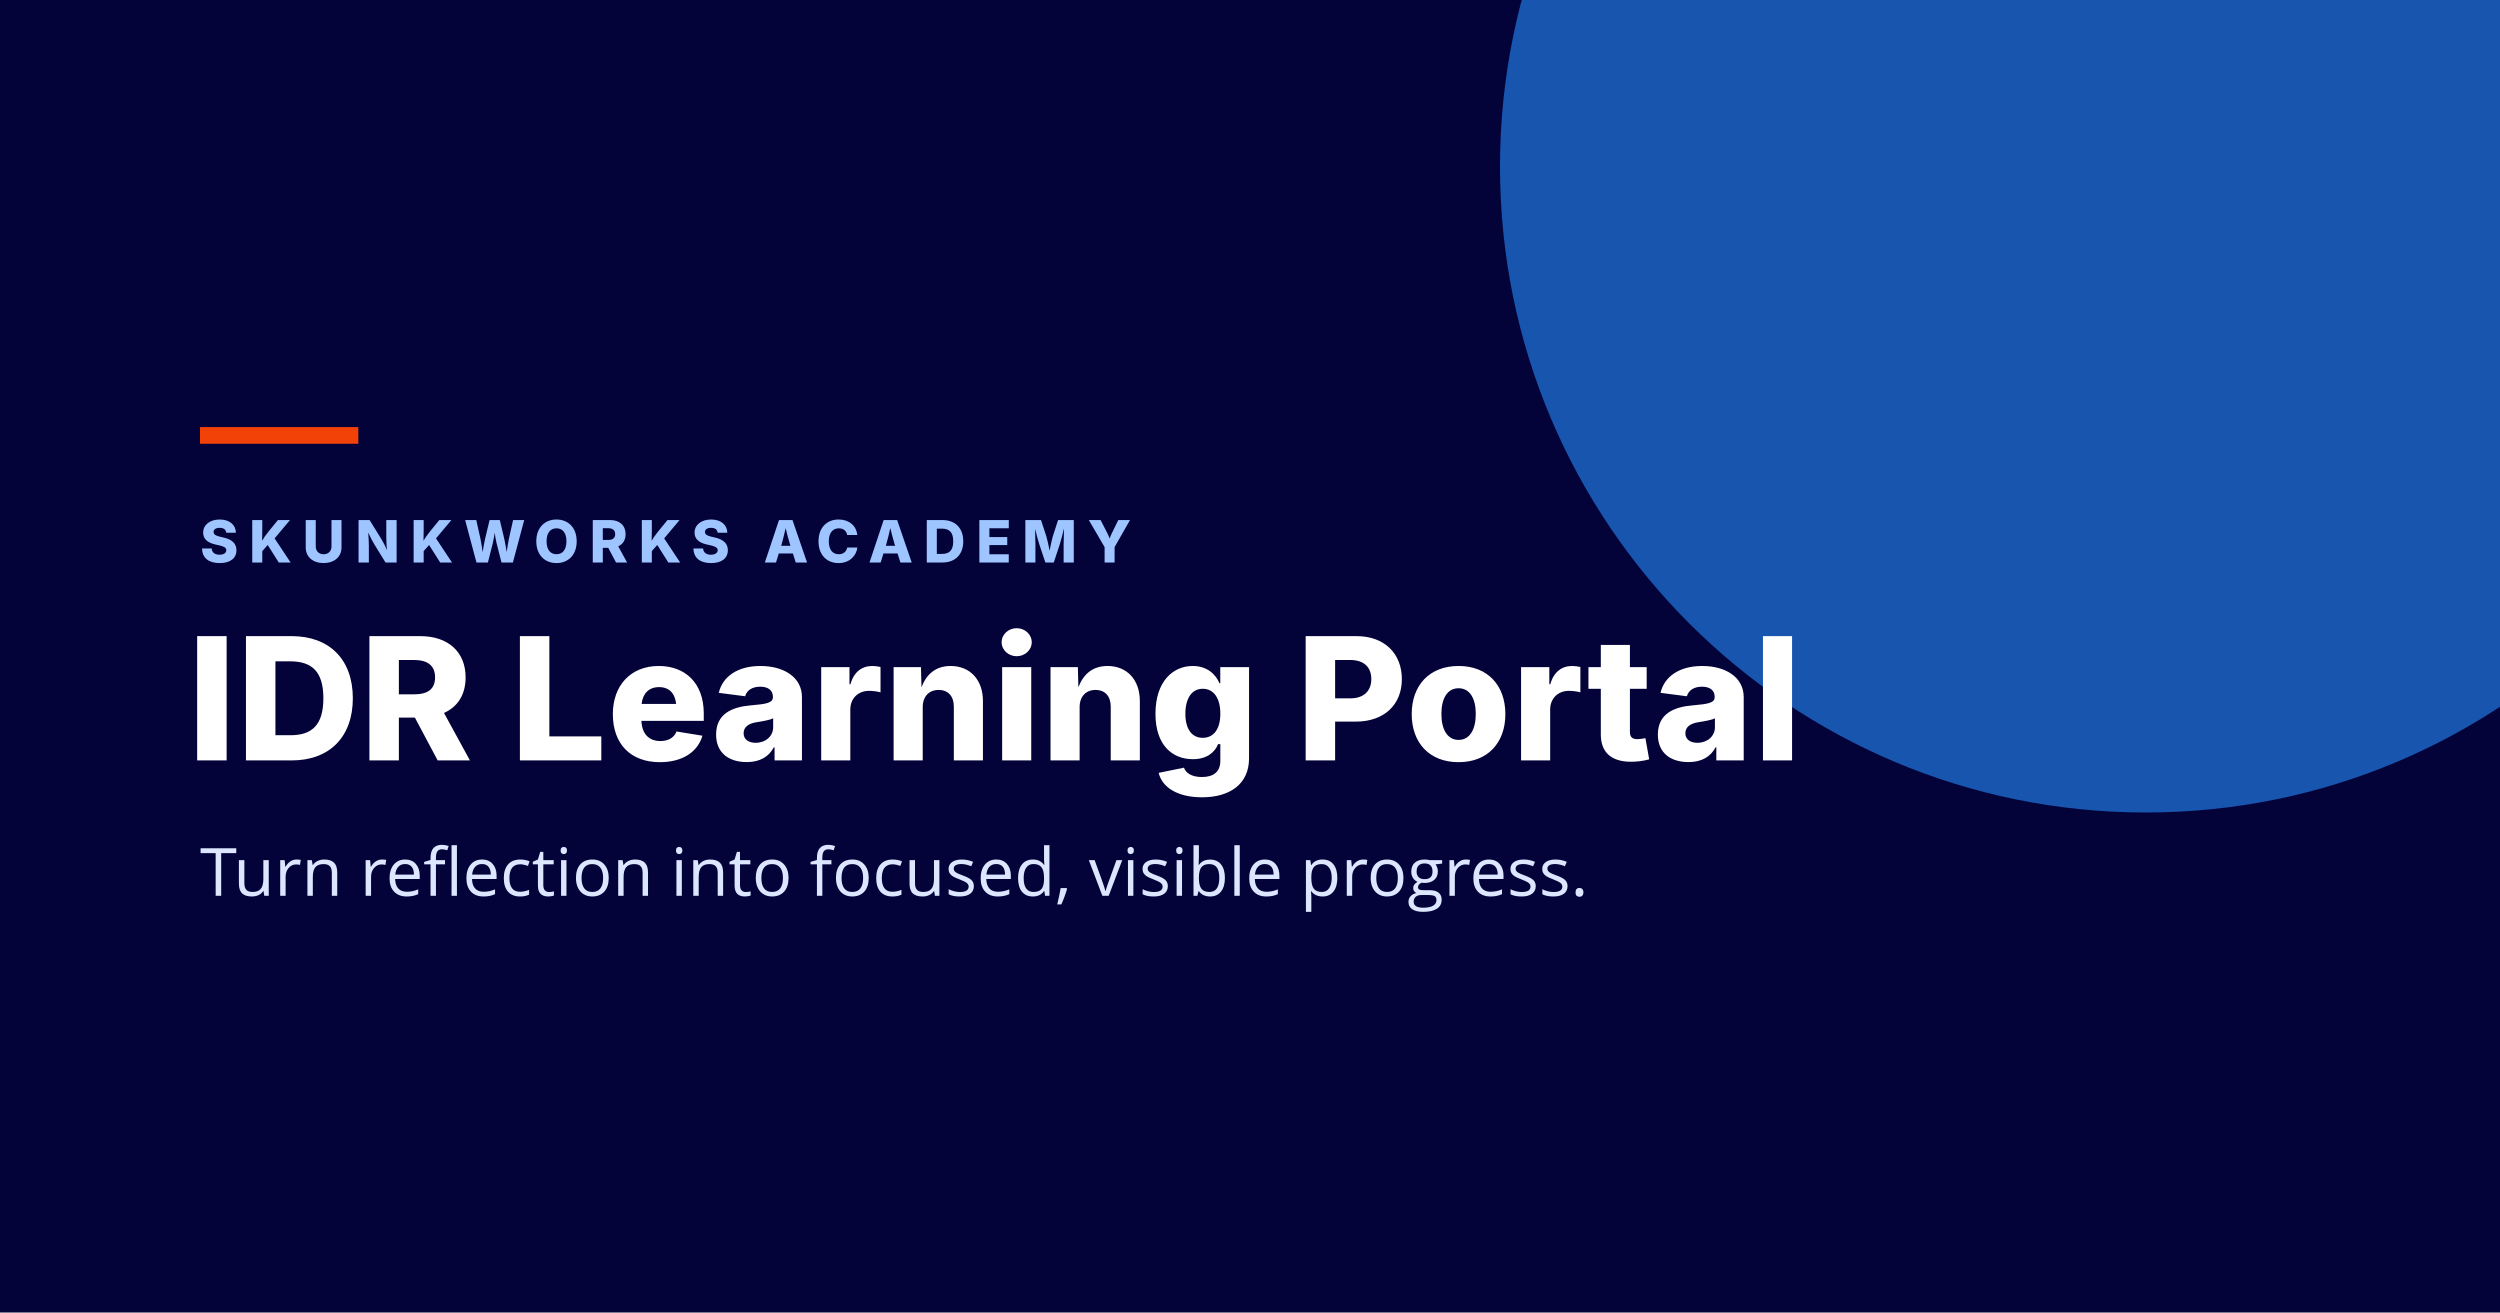
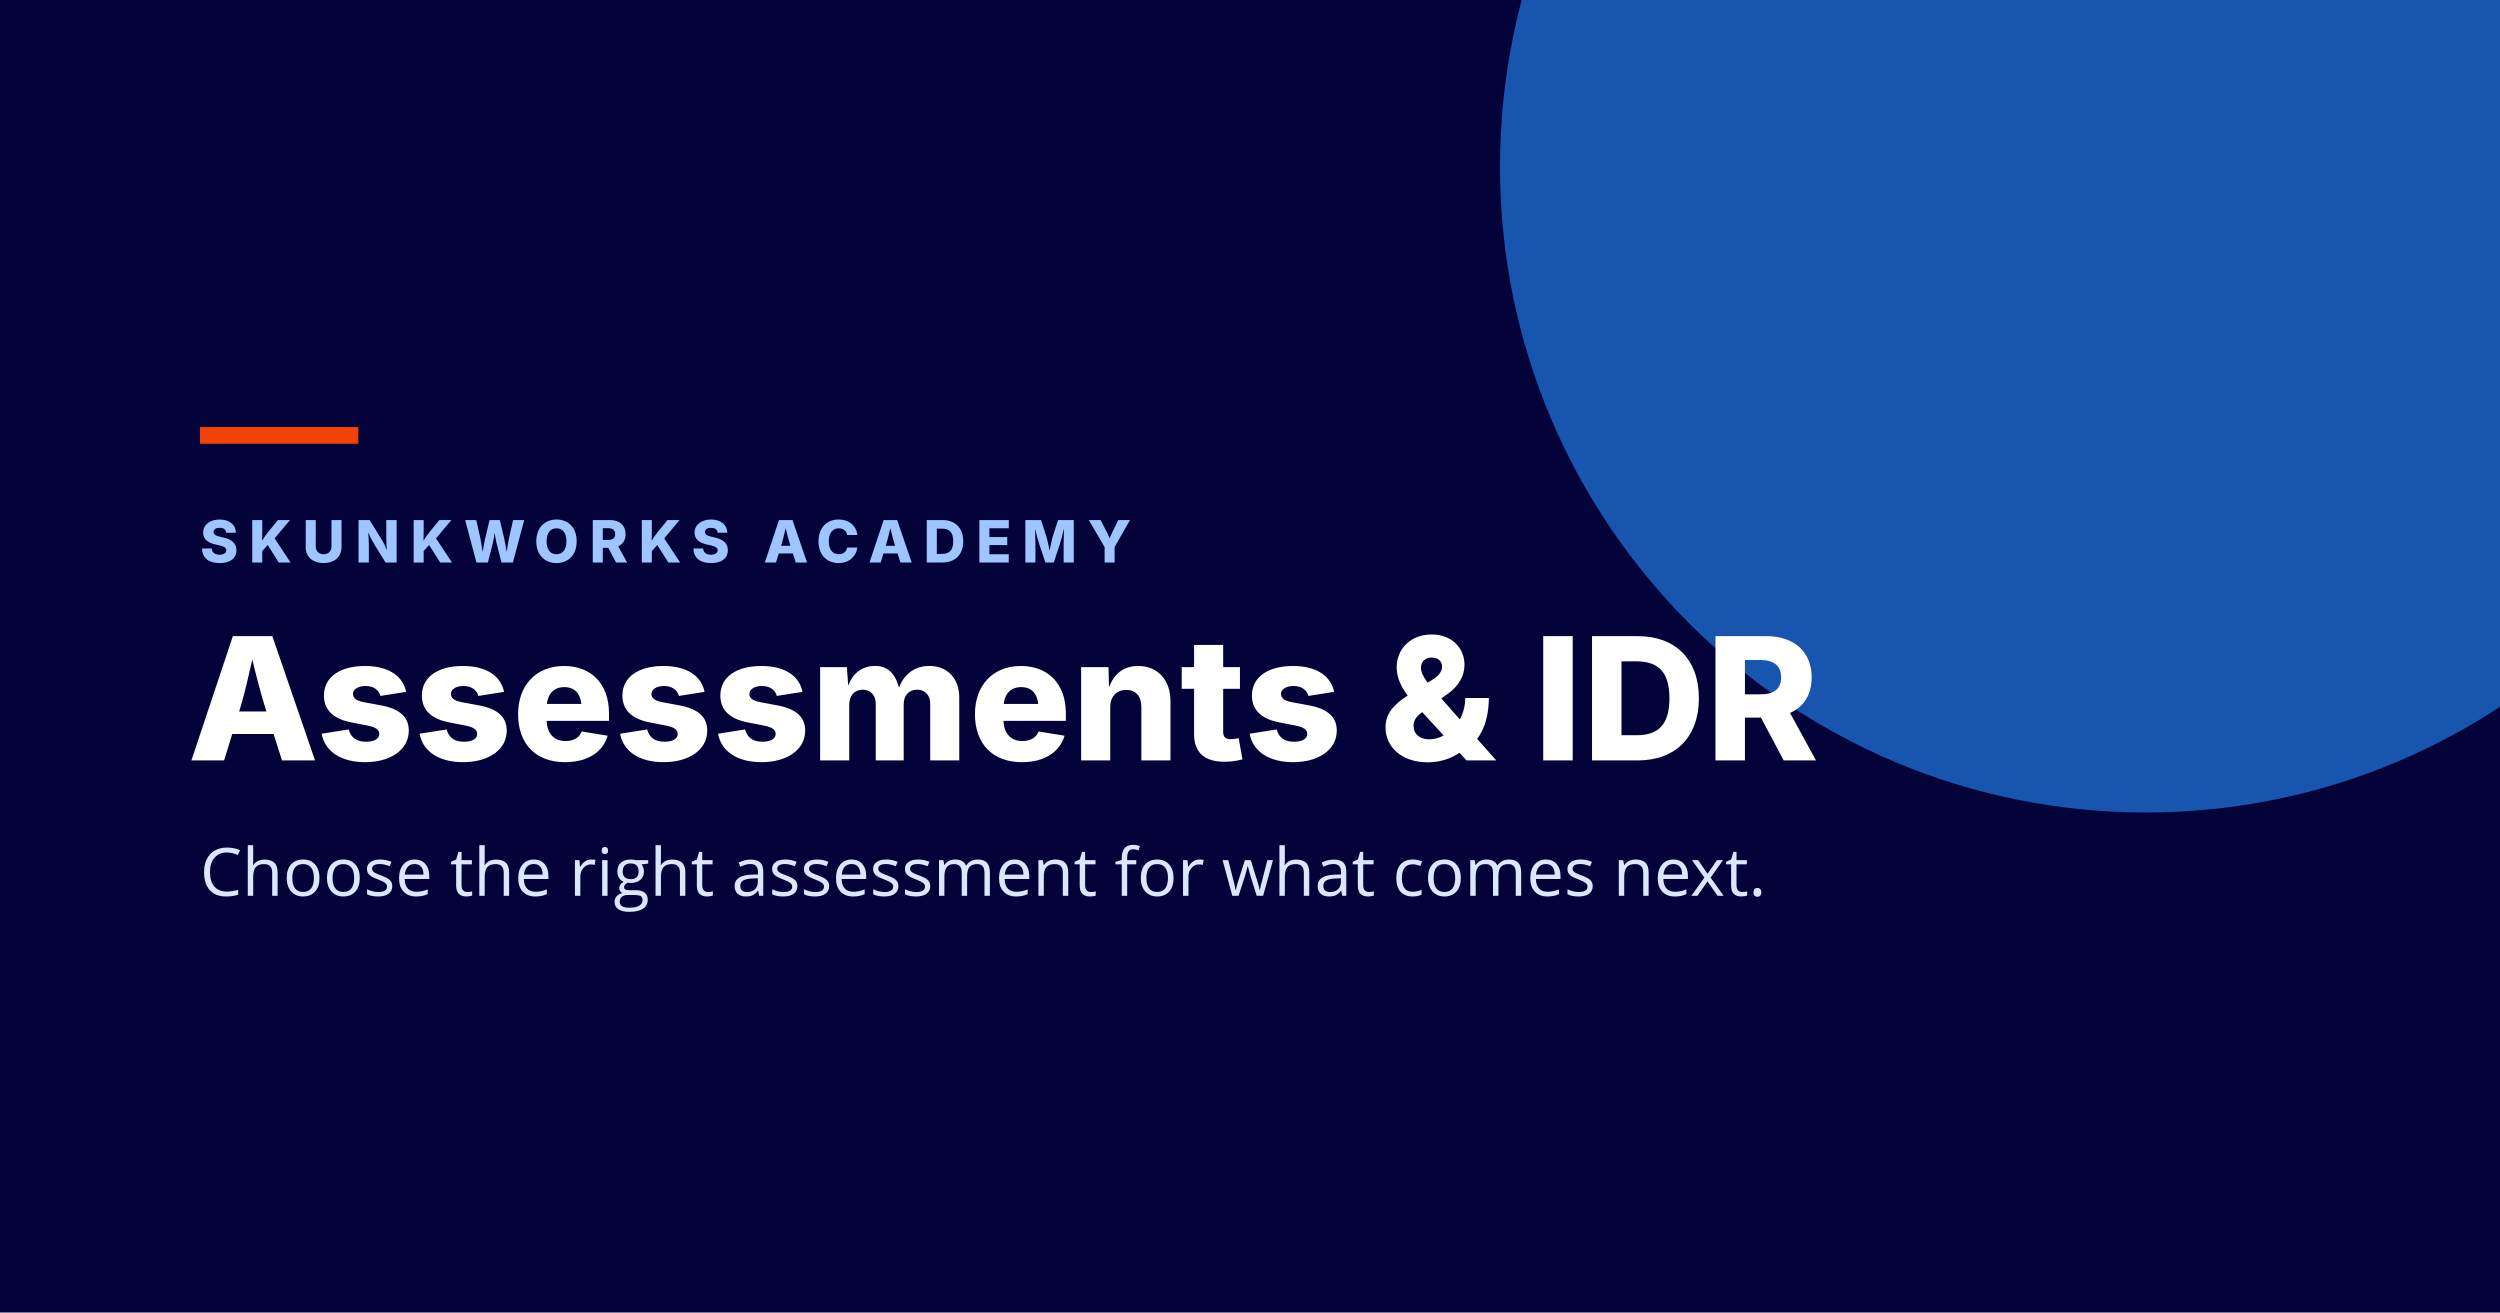
<svg xmlns="http://www.w3.org/2000/svg" width="1200" height="630" viewBox="0 0 1200 630">
  <rect width="1200" height="630" fill="#03033A" />
  <circle cx="1030" cy="80" r="310" fill="#1E6BD0" opacity=".78" />
  <rect x="96" y="205" width="76" height="8" fill="#F24208" />
  <text x="96" y="270" fill="#9EC5FF" font-family="Inter, Arial, sans-serif" font-size="28" font-weight="800" letter-spacing="5">SKUNKWORKS ACADEMY</text>
-   <text x="90" y="365" fill="white" font-family="Inter, Arial, sans-serif" font-size="82" font-weight="800">IDR Learning Portal</text>
-   <text x="96" y="430" fill="#DCE6FF" font-family="Open Sans, Arial, sans-serif" font-size="32">Turn reflection into focused, visible progress.</text>
+   <text x="90" y="365" fill="white" font-family="Inter, Arial, sans-serif" font-size="82" font-weight="800">Assessments &amp; IDR</text>
+   <text x="96" y="430" fill="#DCE6FF" font-family="Open Sans, Arial, sans-serif" font-size="32">Choose the right assessment for what comes next.</text>
</svg>
